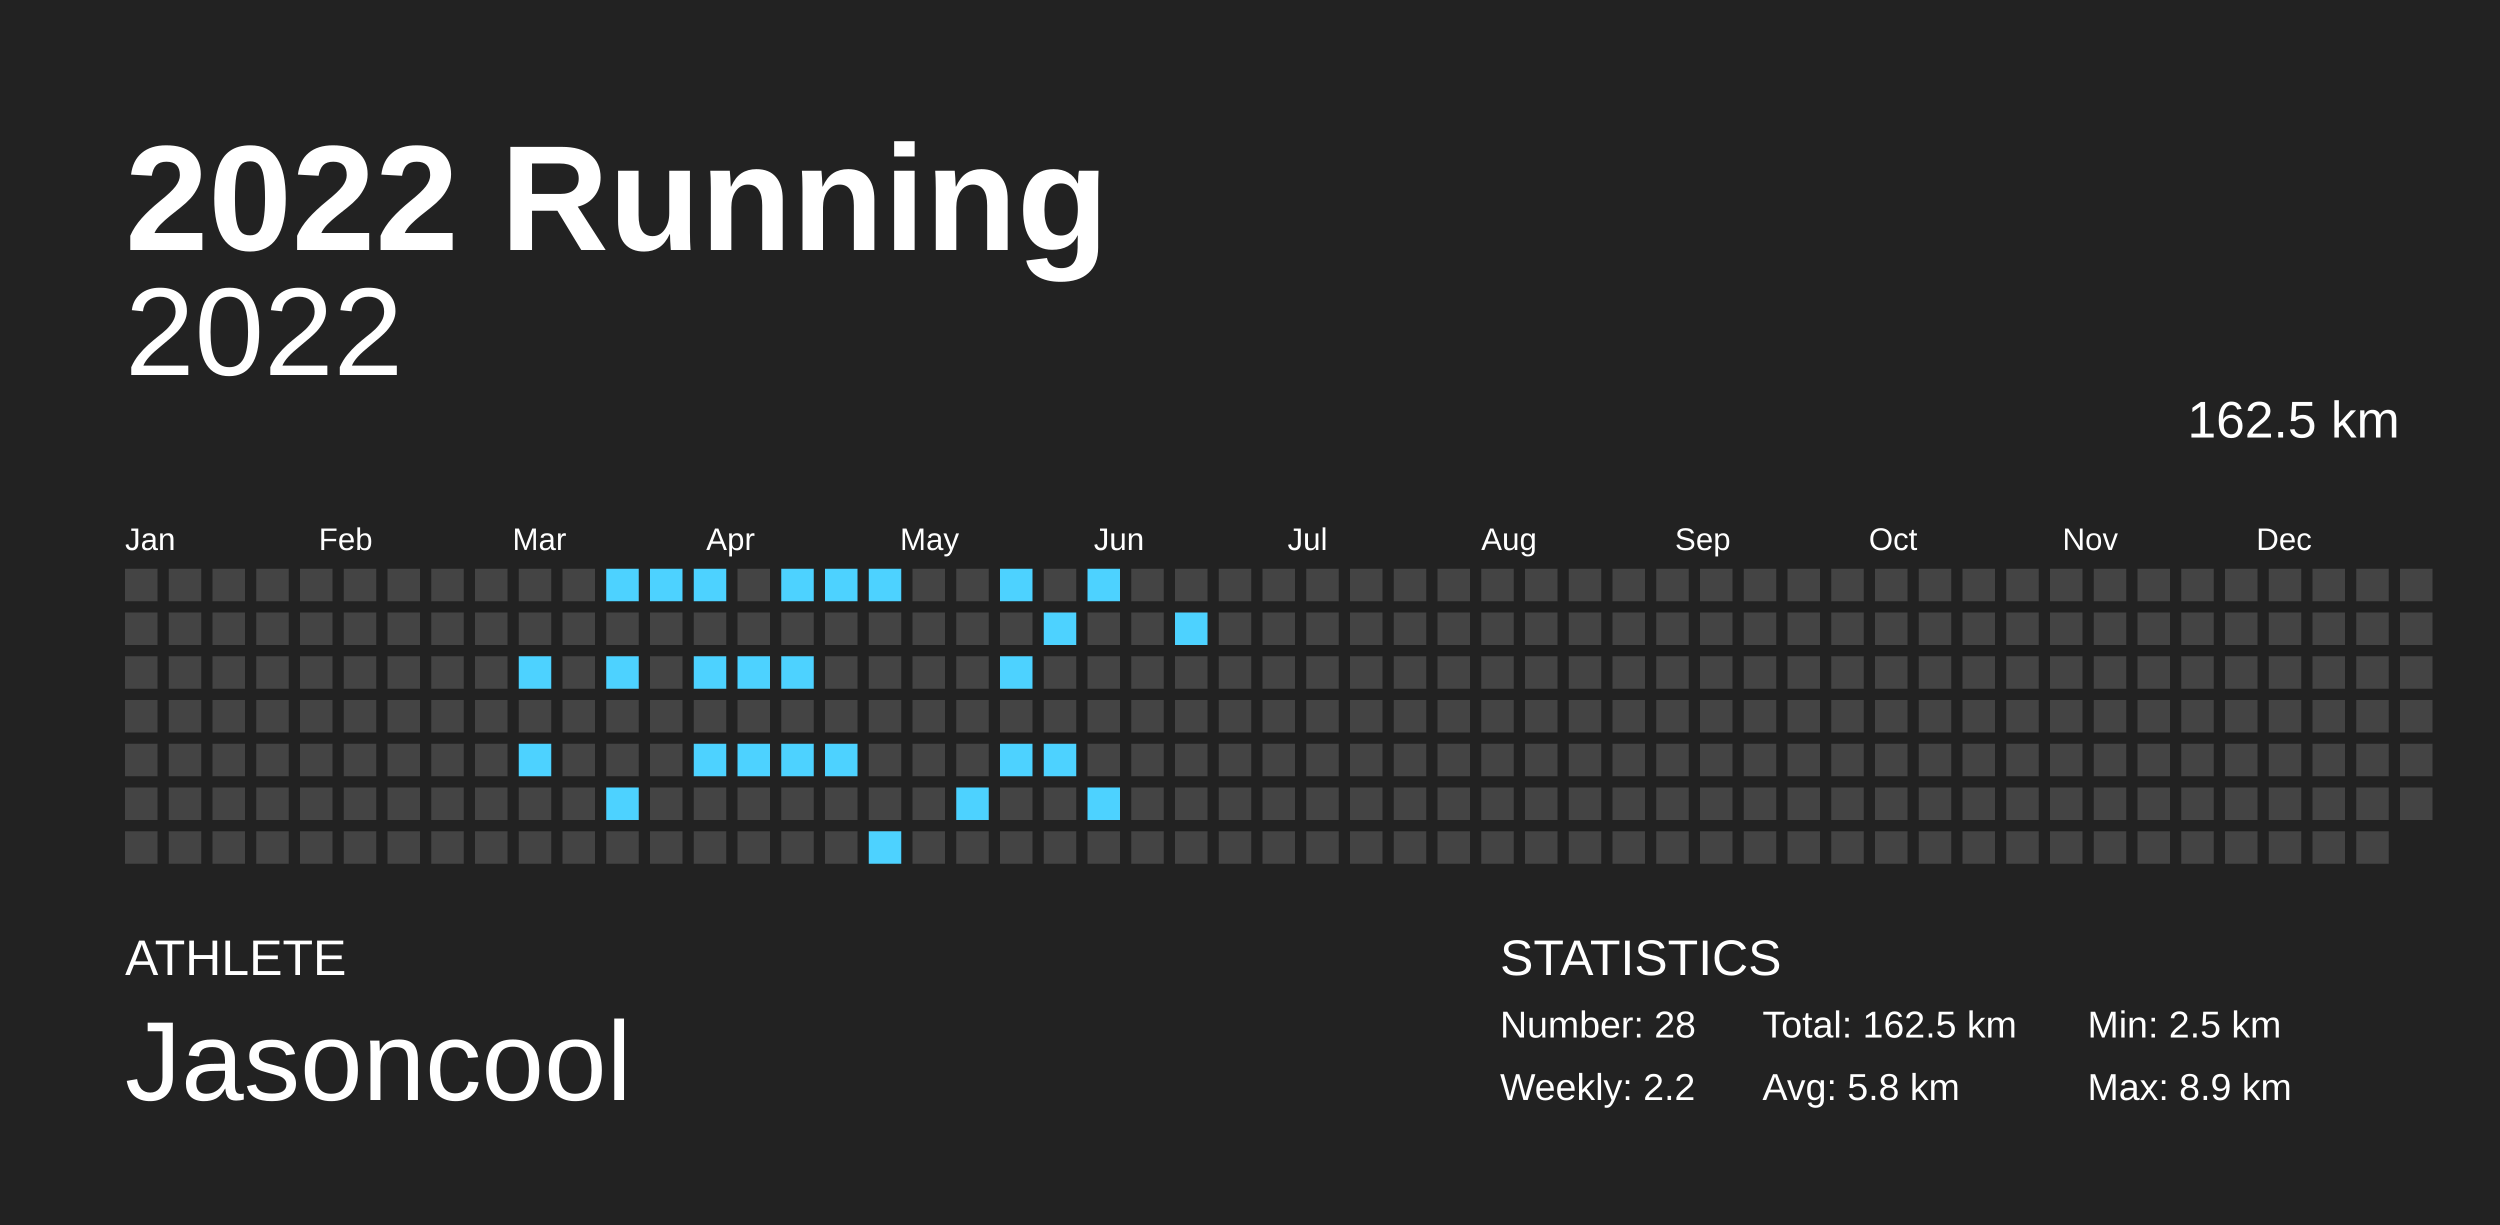
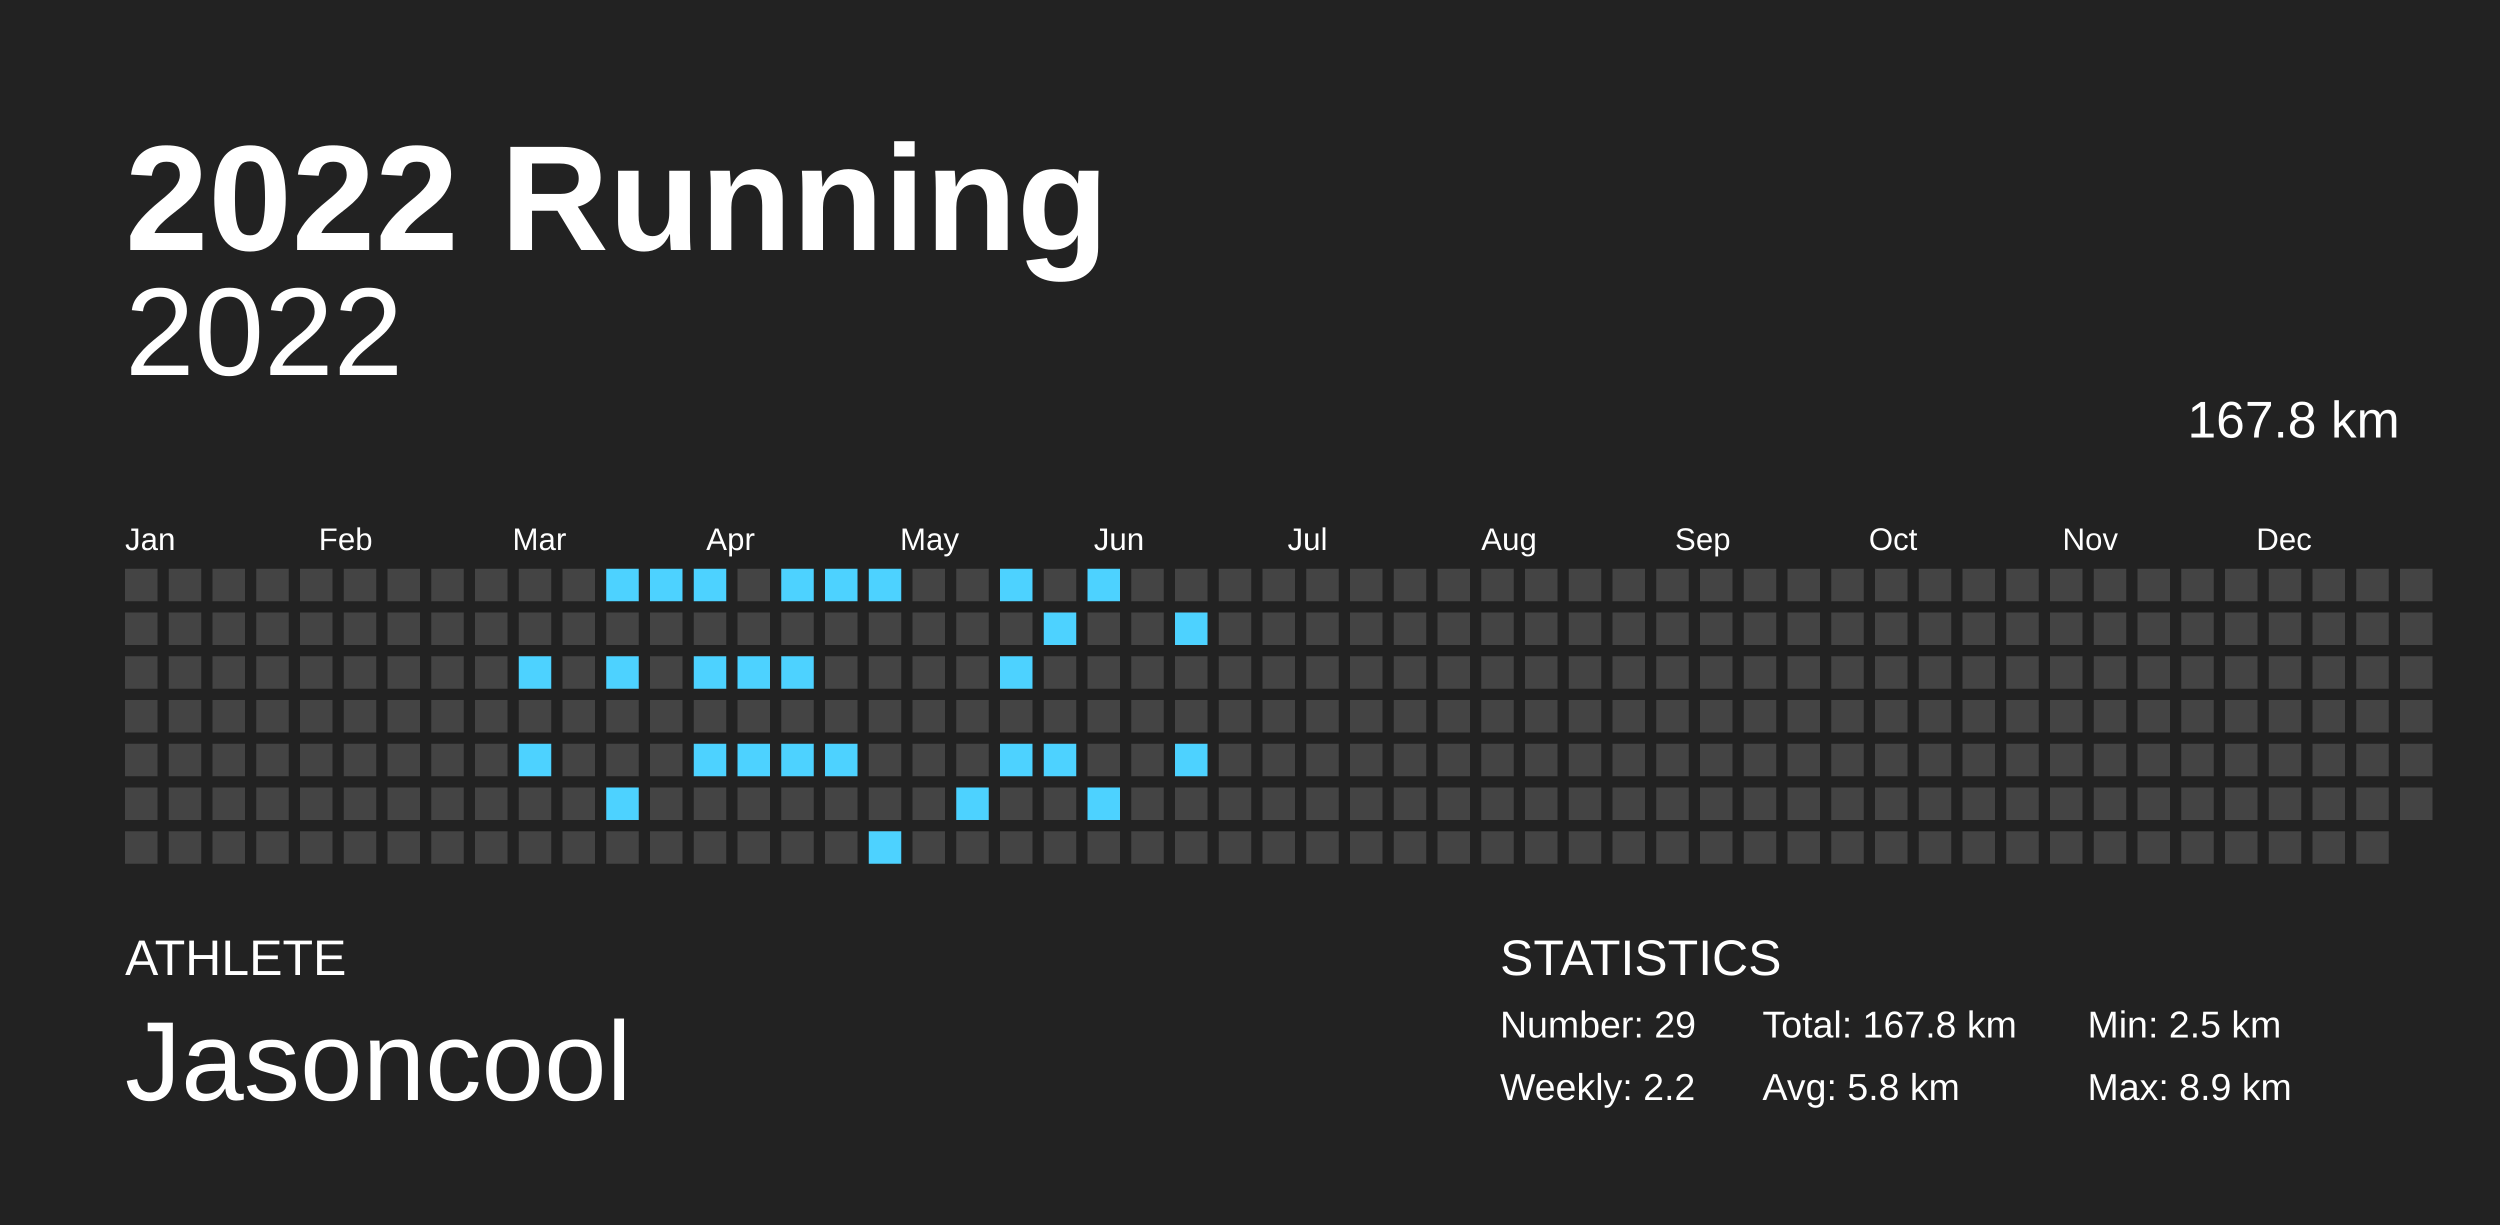
<svg xmlns="http://www.w3.org/2000/svg" baseProfile="full" height="98mm" version="1.1" viewBox="0,0,200,98" width="200mm">
  <defs />
  <rect fill="#222222" height="98" width="200" x="0" y="0" />
  <text fill="#FFFFFF" style="font-size:12px; font-family:Arial; font-weight:bold;" x="10" y="20">2022 Running</text>
  <text fill="#FFFFFF" style="font-size:4px; font-family:Arial" x="10" y="78">ATHLETE</text>
  <text fill="#FFFFFF" style="font-size:9px; font-family:Arial" x="10" y="88">Jasoncool</text>
  <text fill="#FFFFFF" style="font-size:4px; font-family:Arial" x="120" y="78">STATISTICS</text>
-   <text fill="#FFFFFF" style="font-size:3px; font-family:Arial" x="120" y="83">Number: 28</text>
+   <text fill="#FFFFFF" style="font-size:3px; font-family:Arial" x="120" y="83">Number: 29</text>
  <text fill="#FFFFFF" style="font-size:3px; font-family:Arial" x="120" y="88">Weekly: 2.2</text>
-   <text fill="#FFFFFF" style="font-size:3px; font-family:Arial" x="141" y="83">Total: 162.5 km</text>
+   <text fill="#FFFFFF" style="font-size:3px; font-family:Arial" x="141" y="83">Total: 167.8 km</text>
  <text fill="#FFFFFF" style="font-size:3px; font-family:Arial" x="141" y="88">Avg: 5.8 km</text>
  <text fill="#FFFFFF" style="font-size:3px; font-family:Arial" x="167" y="83">Min: 2.5 km</text>
  <text fill="#FFFFFF" style="font-size:3px; font-family:Arial" x="167" y="88">Max: 8.9 km</text>
  <text alignment-baseline="hanging" fill="#FFFFFF" style="font-size:10.0px; font-family:Arial;" x="10" y="30">2022</text>
-   <text alignment-baseline="hanging" fill="#FFFFFF" style="font-size:4.125px; font-family:Arial;" x="175" y="35">162.5 km</text>
+   <text alignment-baseline="hanging" fill="#FFFFFF" style="font-size:4.125px; font-family:Arial;" x="175" y="35">167.8 km</text>
  <text fill="#FFFFFF" style="font-size:2.5px; font-family:Arial" x="10.0" y="44">Jan</text>
  <text fill="#FFFFFF" style="font-size:2.5px; font-family:Arial" x="25.5" y="44">Feb</text>
  <text fill="#FFFFFF" style="font-size:2.5px; font-family:Arial" x="41.0" y="44">Mar</text>
  <text fill="#FFFFFF" style="font-size:2.5px; font-family:Arial" x="56.5" y="44">Apr</text>
  <text fill="#FFFFFF" style="font-size:2.5px; font-family:Arial" x="72.0" y="44">May</text>
  <text fill="#FFFFFF" style="font-size:2.5px; font-family:Arial" x="87.5" y="44">Jun</text>
  <text fill="#FFFFFF" style="font-size:2.5px; font-family:Arial" x="103.0" y="44">Jul</text>
  <text fill="#FFFFFF" style="font-size:2.5px; font-family:Arial" x="118.5" y="44">Aug</text>
  <text fill="#FFFFFF" style="font-size:2.5px; font-family:Arial" x="134.0" y="44">Sep</text>
  <text fill="#FFFFFF" style="font-size:2.5px; font-family:Arial" x="149.5" y="44">Oct</text>
  <text fill="#FFFFFF" style="font-size:2.5px; font-family:Arial" x="165.0" y="44">Nov</text>
  <text fill="#FFFFFF" style="font-size:2.5px; font-family:Arial" x="180.5" y="44">Dec</text>
  <rect fill="#444444" height="2.6" width="2.6" x="10.0" y="45.5" />
  <rect fill="#444444" height="2.6" width="2.6" x="10.0" y="49.0" />
  <rect fill="#444444" height="2.6" width="2.6" x="10.0" y="52.5" />
  <rect fill="#444444" height="2.6" width="2.6" x="10.0" y="56.0" />
  <rect fill="#444444" height="2.6" width="2.6" x="10.0" y="59.5" />
  <rect fill="#444444" height="2.6" width="2.6" x="10.0" y="63.0" />
  <rect fill="#444444" height="2.6" width="2.6" x="10.0" y="66.5" />
  <rect fill="#444444" height="2.6" width="2.6" x="13.5" y="45.5" />
  <rect fill="#444444" height="2.6" width="2.6" x="13.5" y="49.0" />
  <rect fill="#444444" height="2.6" width="2.6" x="13.5" y="52.5" />
  <rect fill="#444444" height="2.6" width="2.6" x="13.5" y="56.0" />
  <rect fill="#444444" height="2.6" width="2.6" x="13.5" y="59.5" />
  <rect fill="#444444" height="2.6" width="2.6" x="13.5" y="63.0" />
  <rect fill="#444444" height="2.6" width="2.6" x="13.5" y="66.5" />
  <rect fill="#444444" height="2.6" width="2.6" x="17.0" y="45.5" />
  <rect fill="#444444" height="2.6" width="2.6" x="17.0" y="49.0" />
  <rect fill="#444444" height="2.6" width="2.6" x="17.0" y="52.5" />
  <rect fill="#444444" height="2.6" width="2.6" x="17.0" y="56.0" />
  <rect fill="#444444" height="2.6" width="2.6" x="17.0" y="59.5" />
  <rect fill="#444444" height="2.6" width="2.6" x="17.0" y="63.0" />
  <rect fill="#444444" height="2.6" width="2.6" x="17.0" y="66.5" />
  <rect fill="#444444" height="2.6" width="2.6" x="20.5" y="45.5" />
  <rect fill="#444444" height="2.6" width="2.6" x="20.5" y="49.0" />
  <rect fill="#444444" height="2.6" width="2.6" x="20.5" y="52.5" />
  <rect fill="#444444" height="2.6" width="2.6" x="20.5" y="56.0" />
  <rect fill="#444444" height="2.6" width="2.6" x="20.5" y="59.5" />
  <rect fill="#444444" height="2.6" width="2.6" x="20.5" y="63.0" />
  <rect fill="#444444" height="2.6" width="2.6" x="20.5" y="66.5" />
  <rect fill="#444444" height="2.6" width="2.6" x="24.0" y="45.5" />
  <rect fill="#444444" height="2.6" width="2.6" x="24.0" y="49.0" />
  <rect fill="#444444" height="2.6" width="2.6" x="24.0" y="52.5" />
  <rect fill="#444444" height="2.6" width="2.6" x="24.0" y="56.0" />
  <rect fill="#444444" height="2.6" width="2.6" x="24.0" y="59.5" />
  <rect fill="#444444" height="2.6" width="2.6" x="24.0" y="63.0" />
  <rect fill="#444444" height="2.6" width="2.6" x="24.0" y="66.5" />
  <rect fill="#444444" height="2.6" width="2.6" x="27.5" y="45.5" />
  <rect fill="#444444" height="2.6" width="2.6" x="27.5" y="49.0" />
  <rect fill="#444444" height="2.6" width="2.6" x="27.5" y="52.5" />
  <rect fill="#444444" height="2.6" width="2.6" x="27.5" y="56.0" />
  <rect fill="#444444" height="2.6" width="2.6" x="27.5" y="59.5" />
  <rect fill="#444444" height="2.6" width="2.6" x="27.5" y="63.0" />
  <rect fill="#444444" height="2.6" width="2.6" x="27.5" y="66.5" />
  <rect fill="#444444" height="2.6" width="2.6" x="31.0" y="45.5" />
  <rect fill="#444444" height="2.6" width="2.6" x="31.0" y="49.0" />
  <rect fill="#444444" height="2.6" width="2.6" x="31.0" y="52.5" />
  <rect fill="#444444" height="2.6" width="2.6" x="31.0" y="56.0" />
  <rect fill="#444444" height="2.6" width="2.6" x="31.0" y="59.5" />
  <rect fill="#444444" height="2.6" width="2.6" x="31.0" y="63.0" />
  <rect fill="#444444" height="2.6" width="2.6" x="31.0" y="66.5" />
  <rect fill="#444444" height="2.6" width="2.6" x="34.5" y="45.5" />
  <rect fill="#444444" height="2.6" width="2.6" x="34.5" y="49.0" />
  <rect fill="#444444" height="2.6" width="2.6" x="34.5" y="52.5" />
  <rect fill="#444444" height="2.6" width="2.6" x="34.5" y="56.0" />
  <rect fill="#444444" height="2.6" width="2.6" x="34.5" y="59.5" />
  <rect fill="#444444" height="2.6" width="2.6" x="34.5" y="63.0" />
  <rect fill="#444444" height="2.6" width="2.6" x="34.5" y="66.5" />
  <rect fill="#444444" height="2.6" width="2.6" x="38.0" y="45.5" />
  <rect fill="#444444" height="2.6" width="2.6" x="38.0" y="49.0" />
  <rect fill="#444444" height="2.6" width="2.6" x="38.0" y="52.5" />
  <rect fill="#444444" height="2.6" width="2.6" x="38.0" y="56.0" />
  <rect fill="#444444" height="2.6" width="2.6" x="38.0" y="59.5" />
  <rect fill="#444444" height="2.6" width="2.6" x="38.0" y="63.0" />
  <rect fill="#444444" height="2.6" width="2.6" x="38.0" y="66.5" />
  <rect fill="#444444" height="2.6" width="2.6" x="41.5" y="45.5" />
  <rect fill="#444444" height="2.6" width="2.6" x="41.5" y="49.0" />
  <rect fill="#4dd2ff" height="2.6" width="2.6" x="41.5" y="52.5" />
  <rect fill="#444444" height="2.6" width="2.6" x="41.5" y="56.0" />
  <rect fill="#4dd2ff" height="2.6" width="2.6" x="41.5" y="59.5" />
  <rect fill="#444444" height="2.6" width="2.6" x="41.5" y="63.0" />
  <rect fill="#444444" height="2.6" width="2.6" x="41.5" y="66.5" />
  <rect fill="#444444" height="2.6" width="2.6" x="45.0" y="45.5" />
  <rect fill="#444444" height="2.6" width="2.6" x="45.0" y="49.0" />
  <rect fill="#444444" height="2.6" width="2.6" x="45.0" y="52.5" />
  <rect fill="#444444" height="2.6" width="2.6" x="45.0" y="56.0" />
  <rect fill="#444444" height="2.6" width="2.6" x="45.0" y="59.5" />
  <rect fill="#444444" height="2.6" width="2.6" x="45.0" y="63.0" />
  <rect fill="#444444" height="2.6" width="2.6" x="45.0" y="66.5" />
  <rect fill="#4dd2ff" height="2.6" width="2.6" x="48.5" y="45.5" />
  <rect fill="#444444" height="2.6" width="2.6" x="48.5" y="49.0" />
  <rect fill="#4dd2ff" height="2.6" width="2.6" x="48.5" y="52.5" />
  <rect fill="#444444" height="2.6" width="2.6" x="48.5" y="56.0" />
  <rect fill="#444444" height="2.6" width="2.6" x="48.5" y="59.5" />
  <rect fill="#4dd2ff" height="2.6" width="2.6" x="48.5" y="63.0" />
  <rect fill="#444444" height="2.6" width="2.6" x="48.5" y="66.5" />
  <rect fill="#4dd2ff" height="2.6" width="2.6" x="52.0" y="45.5" />
  <rect fill="#444444" height="2.6" width="2.6" x="52.0" y="49.0" />
  <rect fill="#444444" height="2.6" width="2.6" x="52.0" y="52.5" />
  <rect fill="#444444" height="2.6" width="2.6" x="52.0" y="56.0" />
  <rect fill="#444444" height="2.6" width="2.6" x="52.0" y="59.5" />
  <rect fill="#444444" height="2.6" width="2.6" x="52.0" y="63.0" />
  <rect fill="#444444" height="2.6" width="2.6" x="52.0" y="66.5" />
  <rect fill="#4dd2ff" height="2.6" width="2.6" x="55.5" y="45.5" />
  <rect fill="#444444" height="2.6" width="2.6" x="55.5" y="49.0" />
  <rect fill="#4dd2ff" height="2.6" width="2.6" x="55.5" y="52.5" />
  <rect fill="#444444" height="2.6" width="2.6" x="55.5" y="56.0" />
  <rect fill="#4dd2ff" height="2.6" width="2.6" x="55.5" y="59.5" />
  <rect fill="#444444" height="2.6" width="2.6" x="55.5" y="63.0" />
  <rect fill="#444444" height="2.6" width="2.6" x="55.5" y="66.5" />
  <rect fill="#444444" height="2.6" width="2.6" x="59.0" y="45.5" />
  <rect fill="#444444" height="2.6" width="2.6" x="59.0" y="49.0" />
  <rect fill="#4dd2ff" height="2.6" width="2.6" x="59.0" y="52.5" />
  <rect fill="#444444" height="2.6" width="2.6" x="59.0" y="56.0" />
  <rect fill="#4dd2ff" height="2.6" width="2.6" x="59.0" y="59.5" />
  <rect fill="#444444" height="2.6" width="2.6" x="59.0" y="63.0" />
  <rect fill="#444444" height="2.6" width="2.6" x="59.0" y="66.5" />
  <rect fill="#4dd2ff" height="2.6" width="2.6" x="62.5" y="45.5" />
  <rect fill="#444444" height="2.6" width="2.6" x="62.5" y="49.0" />
  <rect fill="#4dd2ff" height="2.6" width="2.6" x="62.5" y="52.5" />
  <rect fill="#444444" height="2.6" width="2.6" x="62.5" y="56.0" />
  <rect fill="#4dd2ff" height="2.6" width="2.6" x="62.5" y="59.5" />
  <rect fill="#444444" height="2.6" width="2.6" x="62.5" y="63.0" />
  <rect fill="#444444" height="2.6" width="2.6" x="62.5" y="66.5" />
  <rect fill="#4dd2ff" height="2.6" width="2.6" x="66.0" y="45.5" />
  <rect fill="#444444" height="2.6" width="2.6" x="66.0" y="49.0" />
  <rect fill="#444444" height="2.6" width="2.6" x="66.0" y="52.5" />
  <rect fill="#444444" height="2.6" width="2.6" x="66.0" y="56.0" />
  <rect fill="#4dd2ff" height="2.6" width="2.6" x="66.0" y="59.5" />
  <rect fill="#444444" height="2.6" width="2.6" x="66.0" y="63.0" />
  <rect fill="#444444" height="2.6" width="2.6" x="66.0" y="66.5" />
  <rect fill="#4dd2ff" height="2.6" width="2.6" x="69.5" y="45.5" />
  <rect fill="#444444" height="2.6" width="2.6" x="69.5" y="49.0" />
  <rect fill="#444444" height="2.6" width="2.6" x="69.5" y="52.5" />
  <rect fill="#444444" height="2.6" width="2.6" x="69.5" y="56.0" />
  <rect fill="#444444" height="2.6" width="2.6" x="69.5" y="59.5" />
  <rect fill="#444444" height="2.6" width="2.6" x="69.5" y="63.0" />
  <rect fill="#4dd2ff" height="2.6" width="2.6" x="69.5" y="66.5" />
  <rect fill="#444444" height="2.6" width="2.6" x="73.0" y="45.5" />
  <rect fill="#444444" height="2.6" width="2.6" x="73.0" y="49.0" />
  <rect fill="#444444" height="2.6" width="2.6" x="73.0" y="52.5" />
  <rect fill="#444444" height="2.6" width="2.6" x="73.0" y="56.0" />
  <rect fill="#444444" height="2.6" width="2.6" x="73.0" y="59.5" />
  <rect fill="#444444" height="2.6" width="2.6" x="73.0" y="63.0" />
  <rect fill="#444444" height="2.6" width="2.6" x="73.0" y="66.5" />
  <rect fill="#444444" height="2.6" width="2.6" x="76.5" y="45.5" />
  <rect fill="#444444" height="2.6" width="2.6" x="76.5" y="49.0" />
  <rect fill="#444444" height="2.6" width="2.6" x="76.5" y="52.5" />
  <rect fill="#444444" height="2.6" width="2.6" x="76.5" y="56.0" />
  <rect fill="#444444" height="2.6" width="2.6" x="76.5" y="59.5" />
  <rect fill="#4dd2ff" height="2.6" width="2.6" x="76.5" y="63.0" />
  <rect fill="#444444" height="2.6" width="2.6" x="76.5" y="66.5" />
  <rect fill="#4dd2ff" height="2.6" width="2.6" x="80.0" y="45.5" />
  <rect fill="#444444" height="2.6" width="2.6" x="80.0" y="49.0" />
  <rect fill="#4dd2ff" height="2.6" width="2.6" x="80.0" y="52.5" />
  <rect fill="#444444" height="2.6" width="2.6" x="80.0" y="56.0" />
  <rect fill="#4dd2ff" height="2.6" width="2.6" x="80.0" y="59.5" />
  <rect fill="#444444" height="2.6" width="2.6" x="80.0" y="63.0" />
  <rect fill="#444444" height="2.6" width="2.6" x="80.0" y="66.5" />
  <rect fill="#444444" height="2.6" width="2.6" x="83.5" y="45.5" />
  <rect fill="#4dd2ff" height="2.6" width="2.6" x="83.5" y="49.0" />
  <rect fill="#444444" height="2.6" width="2.6" x="83.5" y="52.5" />
  <rect fill="#444444" height="2.6" width="2.6" x="83.5" y="56.0" />
  <rect fill="#4dd2ff" height="2.6" width="2.6" x="83.5" y="59.5" />
  <rect fill="#444444" height="2.6" width="2.6" x="83.5" y="63.0" />
  <rect fill="#444444" height="2.6" width="2.6" x="83.5" y="66.5" />
  <rect fill="#4dd2ff" height="2.6" width="2.6" x="87.0" y="45.5" />
  <rect fill="#444444" height="2.6" width="2.6" x="87.0" y="49.0" />
  <rect fill="#444444" height="2.6" width="2.6" x="87.0" y="52.5" />
  <rect fill="#444444" height="2.6" width="2.6" x="87.0" y="56.0" />
  <rect fill="#444444" height="2.6" width="2.6" x="87.0" y="59.5" />
  <rect fill="#4dd2ff" height="2.6" width="2.6" x="87.0" y="63.0" />
  <rect fill="#444444" height="2.6" width="2.6" x="87.0" y="66.5" />
  <rect fill="#444444" height="2.6" width="2.6" x="90.5" y="45.5" />
  <rect fill="#444444" height="2.6" width="2.6" x="90.5" y="49.0" />
  <rect fill="#444444" height="2.6" width="2.6" x="90.5" y="52.5" />
  <rect fill="#444444" height="2.6" width="2.6" x="90.5" y="56.0" />
  <rect fill="#444444" height="2.6" width="2.6" x="90.5" y="59.5" />
  <rect fill="#444444" height="2.6" width="2.6" x="90.5" y="63.0" />
  <rect fill="#444444" height="2.6" width="2.6" x="90.5" y="66.5" />
  <rect fill="#444444" height="2.6" width="2.6" x="94.0" y="45.5" />
  <rect fill="#4dd2ff" height="2.6" width="2.6" x="94.0" y="49.0" />
  <rect fill="#444444" height="2.6" width="2.6" x="94.0" y="52.5" />
  <rect fill="#444444" height="2.6" width="2.6" x="94.0" y="56.0" />
-   <rect fill="#444444" height="2.6" width="2.6" x="94.0" y="59.5" />
+   <rect fill="#4dd2ff" height="2.6" width="2.6" x="94.0" y="59.5" />
  <rect fill="#444444" height="2.6" width="2.6" x="94.0" y="63.0" />
  <rect fill="#444444" height="2.6" width="2.6" x="94.0" y="66.5" />
  <rect fill="#444444" height="2.6" width="2.6" x="97.5" y="45.5" />
  <rect fill="#444444" height="2.6" width="2.6" x="97.5" y="49.0" />
  <rect fill="#444444" height="2.6" width="2.6" x="97.5" y="52.5" />
  <rect fill="#444444" height="2.6" width="2.6" x="97.5" y="56.0" />
  <rect fill="#444444" height="2.6" width="2.6" x="97.5" y="59.5" />
  <rect fill="#444444" height="2.6" width="2.6" x="97.5" y="63.0" />
  <rect fill="#444444" height="2.6" width="2.6" x="97.5" y="66.5" />
  <rect fill="#444444" height="2.6" width="2.6" x="101.0" y="45.5" />
  <rect fill="#444444" height="2.6" width="2.6" x="101.0" y="49.0" />
  <rect fill="#444444" height="2.6" width="2.6" x="101.0" y="52.5" />
  <rect fill="#444444" height="2.6" width="2.6" x="101.0" y="56.0" />
  <rect fill="#444444" height="2.6" width="2.6" x="101.0" y="59.5" />
  <rect fill="#444444" height="2.6" width="2.6" x="101.0" y="63.0" />
  <rect fill="#444444" height="2.6" width="2.6" x="101.0" y="66.5" />
  <rect fill="#444444" height="2.6" width="2.6" x="104.5" y="45.5" />
  <rect fill="#444444" height="2.6" width="2.6" x="104.5" y="49.0" />
  <rect fill="#444444" height="2.6" width="2.6" x="104.5" y="52.5" />
  <rect fill="#444444" height="2.6" width="2.6" x="104.5" y="56.0" />
  <rect fill="#444444" height="2.6" width="2.6" x="104.5" y="59.5" />
  <rect fill="#444444" height="2.6" width="2.6" x="104.5" y="63.0" />
  <rect fill="#444444" height="2.6" width="2.6" x="104.5" y="66.5" />
  <rect fill="#444444" height="2.6" width="2.6" x="108.0" y="45.5" />
  <rect fill="#444444" height="2.6" width="2.6" x="108.0" y="49.0" />
  <rect fill="#444444" height="2.6" width="2.6" x="108.0" y="52.5" />
  <rect fill="#444444" height="2.6" width="2.6" x="108.0" y="56.0" />
  <rect fill="#444444" height="2.6" width="2.6" x="108.0" y="59.5" />
  <rect fill="#444444" height="2.6" width="2.6" x="108.0" y="63.0" />
  <rect fill="#444444" height="2.6" width="2.6" x="108.0" y="66.5" />
  <rect fill="#444444" height="2.6" width="2.6" x="111.5" y="45.5" />
  <rect fill="#444444" height="2.6" width="2.6" x="111.5" y="49.0" />
  <rect fill="#444444" height="2.6" width="2.6" x="111.5" y="52.5" />
  <rect fill="#444444" height="2.6" width="2.6" x="111.5" y="56.0" />
  <rect fill="#444444" height="2.6" width="2.6" x="111.5" y="59.5" />
  <rect fill="#444444" height="2.6" width="2.6" x="111.5" y="63.0" />
  <rect fill="#444444" height="2.6" width="2.6" x="111.5" y="66.5" />
  <rect fill="#444444" height="2.6" width="2.6" x="115.0" y="45.5" />
  <rect fill="#444444" height="2.6" width="2.6" x="115.0" y="49.0" />
  <rect fill="#444444" height="2.6" width="2.6" x="115.0" y="52.5" />
  <rect fill="#444444" height="2.6" width="2.6" x="115.0" y="56.0" />
  <rect fill="#444444" height="2.6" width="2.6" x="115.0" y="59.5" />
  <rect fill="#444444" height="2.6" width="2.6" x="115.0" y="63.0" />
  <rect fill="#444444" height="2.6" width="2.6" x="115.0" y="66.5" />
  <rect fill="#444444" height="2.6" width="2.6" x="118.5" y="45.5" />
  <rect fill="#444444" height="2.6" width="2.6" x="118.5" y="49.0" />
  <rect fill="#444444" height="2.6" width="2.6" x="118.5" y="52.5" />
  <rect fill="#444444" height="2.6" width="2.6" x="118.5" y="56.0" />
  <rect fill="#444444" height="2.6" width="2.6" x="118.5" y="59.5" />
  <rect fill="#444444" height="2.6" width="2.6" x="118.5" y="63.0" />
  <rect fill="#444444" height="2.6" width="2.6" x="118.5" y="66.5" />
  <rect fill="#444444" height="2.6" width="2.6" x="122.0" y="45.5" />
  <rect fill="#444444" height="2.6" width="2.6" x="122.0" y="49.0" />
  <rect fill="#444444" height="2.6" width="2.6" x="122.0" y="52.5" />
  <rect fill="#444444" height="2.6" width="2.6" x="122.0" y="56.0" />
  <rect fill="#444444" height="2.6" width="2.6" x="122.0" y="59.5" />
  <rect fill="#444444" height="2.6" width="2.6" x="122.0" y="63.0" />
  <rect fill="#444444" height="2.6" width="2.6" x="122.0" y="66.5" />
  <rect fill="#444444" height="2.6" width="2.6" x="125.5" y="45.5" />
  <rect fill="#444444" height="2.6" width="2.6" x="125.5" y="49.0" />
  <rect fill="#444444" height="2.6" width="2.6" x="125.5" y="52.5" />
  <rect fill="#444444" height="2.6" width="2.6" x="125.5" y="56.0" />
  <rect fill="#444444" height="2.6" width="2.6" x="125.5" y="59.5" />
  <rect fill="#444444" height="2.6" width="2.6" x="125.5" y="63.0" />
  <rect fill="#444444" height="2.6" width="2.6" x="125.5" y="66.5" />
  <rect fill="#444444" height="2.6" width="2.6" x="129.0" y="45.5" />
  <rect fill="#444444" height="2.6" width="2.6" x="129.0" y="49.0" />
  <rect fill="#444444" height="2.6" width="2.6" x="129.0" y="52.5" />
  <rect fill="#444444" height="2.6" width="2.6" x="129.0" y="56.0" />
  <rect fill="#444444" height="2.6" width="2.6" x="129.0" y="59.5" />
  <rect fill="#444444" height="2.6" width="2.6" x="129.0" y="63.0" />
  <rect fill="#444444" height="2.6" width="2.6" x="129.0" y="66.5" />
  <rect fill="#444444" height="2.6" width="2.6" x="132.5" y="45.5" />
  <rect fill="#444444" height="2.6" width="2.6" x="132.5" y="49.0" />
  <rect fill="#444444" height="2.6" width="2.6" x="132.5" y="52.5" />
  <rect fill="#444444" height="2.6" width="2.6" x="132.5" y="56.0" />
  <rect fill="#444444" height="2.6" width="2.6" x="132.5" y="59.5" />
  <rect fill="#444444" height="2.6" width="2.6" x="132.5" y="63.0" />
  <rect fill="#444444" height="2.6" width="2.6" x="132.5" y="66.5" />
  <rect fill="#444444" height="2.6" width="2.6" x="136.0" y="45.5" />
  <rect fill="#444444" height="2.6" width="2.6" x="136.0" y="49.0" />
  <rect fill="#444444" height="2.6" width="2.6" x="136.0" y="52.5" />
  <rect fill="#444444" height="2.6" width="2.6" x="136.0" y="56.0" />
  <rect fill="#444444" height="2.6" width="2.6" x="136.0" y="59.5" />
  <rect fill="#444444" height="2.6" width="2.6" x="136.0" y="63.0" />
  <rect fill="#444444" height="2.6" width="2.6" x="136.0" y="66.5" />
  <rect fill="#444444" height="2.6" width="2.6" x="139.5" y="45.5" />
  <rect fill="#444444" height="2.6" width="2.6" x="139.5" y="49.0" />
  <rect fill="#444444" height="2.6" width="2.6" x="139.5" y="52.5" />
  <rect fill="#444444" height="2.6" width="2.6" x="139.5" y="56.0" />
  <rect fill="#444444" height="2.6" width="2.6" x="139.5" y="59.5" />
  <rect fill="#444444" height="2.6" width="2.6" x="139.5" y="63.0" />
  <rect fill="#444444" height="2.6" width="2.6" x="139.5" y="66.5" />
  <rect fill="#444444" height="2.6" width="2.6" x="143.0" y="45.5" />
  <rect fill="#444444" height="2.6" width="2.6" x="143.0" y="49.0" />
  <rect fill="#444444" height="2.6" width="2.6" x="143.0" y="52.5" />
  <rect fill="#444444" height="2.6" width="2.6" x="143.0" y="56.0" />
  <rect fill="#444444" height="2.6" width="2.6" x="143.0" y="59.5" />
  <rect fill="#444444" height="2.6" width="2.6" x="143.0" y="63.0" />
  <rect fill="#444444" height="2.6" width="2.6" x="143.0" y="66.5" />
  <rect fill="#444444" height="2.6" width="2.6" x="146.5" y="45.5" />
  <rect fill="#444444" height="2.6" width="2.6" x="146.5" y="49.0" />
  <rect fill="#444444" height="2.6" width="2.6" x="146.5" y="52.5" />
  <rect fill="#444444" height="2.6" width="2.6" x="146.5" y="56.0" />
  <rect fill="#444444" height="2.6" width="2.6" x="146.5" y="59.5" />
  <rect fill="#444444" height="2.6" width="2.6" x="146.5" y="63.0" />
  <rect fill="#444444" height="2.6" width="2.6" x="146.5" y="66.5" />
  <rect fill="#444444" height="2.6" width="2.6" x="150.0" y="45.5" />
  <rect fill="#444444" height="2.6" width="2.6" x="150.0" y="49.0" />
  <rect fill="#444444" height="2.6" width="2.6" x="150.0" y="52.5" />
  <rect fill="#444444" height="2.6" width="2.6" x="150.0" y="56.0" />
  <rect fill="#444444" height="2.6" width="2.6" x="150.0" y="59.5" />
  <rect fill="#444444" height="2.6" width="2.6" x="150.0" y="63.0" />
  <rect fill="#444444" height="2.6" width="2.6" x="150.0" y="66.5" />
  <rect fill="#444444" height="2.6" width="2.6" x="153.5" y="45.5" />
  <rect fill="#444444" height="2.6" width="2.6" x="153.5" y="49.0" />
  <rect fill="#444444" height="2.6" width="2.6" x="153.5" y="52.5" />
  <rect fill="#444444" height="2.6" width="2.6" x="153.5" y="56.0" />
  <rect fill="#444444" height="2.6" width="2.6" x="153.5" y="59.5" />
  <rect fill="#444444" height="2.6" width="2.6" x="153.5" y="63.0" />
  <rect fill="#444444" height="2.6" width="2.6" x="153.5" y="66.5" />
  <rect fill="#444444" height="2.6" width="2.6" x="157.0" y="45.5" />
  <rect fill="#444444" height="2.6" width="2.6" x="157.0" y="49.0" />
  <rect fill="#444444" height="2.6" width="2.6" x="157.0" y="52.5" />
  <rect fill="#444444" height="2.6" width="2.6" x="157.0" y="56.0" />
  <rect fill="#444444" height="2.6" width="2.6" x="157.0" y="59.5" />
  <rect fill="#444444" height="2.6" width="2.6" x="157.0" y="63.0" />
  <rect fill="#444444" height="2.6" width="2.6" x="157.0" y="66.5" />
  <rect fill="#444444" height="2.6" width="2.6" x="160.5" y="45.5" />
  <rect fill="#444444" height="2.6" width="2.6" x="160.5" y="49.0" />
  <rect fill="#444444" height="2.6" width="2.6" x="160.5" y="52.5" />
  <rect fill="#444444" height="2.6" width="2.6" x="160.5" y="56.0" />
  <rect fill="#444444" height="2.6" width="2.6" x="160.5" y="59.5" />
  <rect fill="#444444" height="2.6" width="2.6" x="160.5" y="63.0" />
  <rect fill="#444444" height="2.6" width="2.6" x="160.5" y="66.5" />
  <rect fill="#444444" height="2.6" width="2.6" x="164.0" y="45.5" />
  <rect fill="#444444" height="2.6" width="2.6" x="164.0" y="49.0" />
  <rect fill="#444444" height="2.6" width="2.6" x="164.0" y="52.5" />
  <rect fill="#444444" height="2.6" width="2.6" x="164.0" y="56.0" />
  <rect fill="#444444" height="2.6" width="2.6" x="164.0" y="59.5" />
  <rect fill="#444444" height="2.6" width="2.6" x="164.0" y="63.0" />
  <rect fill="#444444" height="2.6" width="2.6" x="164.0" y="66.5" />
  <rect fill="#444444" height="2.6" width="2.6" x="167.5" y="45.5" />
  <rect fill="#444444" height="2.6" width="2.6" x="167.5" y="49.0" />
  <rect fill="#444444" height="2.6" width="2.6" x="167.5" y="52.5" />
  <rect fill="#444444" height="2.6" width="2.6" x="167.5" y="56.0" />
  <rect fill="#444444" height="2.6" width="2.6" x="167.5" y="59.5" />
  <rect fill="#444444" height="2.6" width="2.6" x="167.5" y="63.0" />
  <rect fill="#444444" height="2.6" width="2.6" x="167.5" y="66.5" />
  <rect fill="#444444" height="2.6" width="2.6" x="171.0" y="45.5" />
  <rect fill="#444444" height="2.6" width="2.6" x="171.0" y="49.0" />
  <rect fill="#444444" height="2.6" width="2.6" x="171.0" y="52.5" />
  <rect fill="#444444" height="2.6" width="2.6" x="171.0" y="56.0" />
  <rect fill="#444444" height="2.6" width="2.6" x="171.0" y="59.5" />
  <rect fill="#444444" height="2.6" width="2.6" x="171.0" y="63.0" />
  <rect fill="#444444" height="2.6" width="2.6" x="171.0" y="66.5" />
  <rect fill="#444444" height="2.6" width="2.6" x="174.5" y="45.5" />
  <rect fill="#444444" height="2.6" width="2.6" x="174.5" y="49.0" />
  <rect fill="#444444" height="2.6" width="2.6" x="174.5" y="52.5" />
  <rect fill="#444444" height="2.6" width="2.6" x="174.5" y="56.0" />
  <rect fill="#444444" height="2.6" width="2.6" x="174.5" y="59.5" />
  <rect fill="#444444" height="2.6" width="2.6" x="174.5" y="63.0" />
  <rect fill="#444444" height="2.6" width="2.6" x="174.5" y="66.5" />
  <rect fill="#444444" height="2.6" width="2.6" x="178.0" y="45.5" />
  <rect fill="#444444" height="2.6" width="2.6" x="178.0" y="49.0" />
  <rect fill="#444444" height="2.6" width="2.6" x="178.0" y="52.5" />
  <rect fill="#444444" height="2.6" width="2.6" x="178.0" y="56.0" />
  <rect fill="#444444" height="2.6" width="2.6" x="178.0" y="59.5" />
  <rect fill="#444444" height="2.6" width="2.6" x="178.0" y="63.0" />
  <rect fill="#444444" height="2.6" width="2.6" x="178.0" y="66.5" />
  <rect fill="#444444" height="2.6" width="2.6" x="181.5" y="45.5" />
  <rect fill="#444444" height="2.6" width="2.6" x="181.5" y="49.0" />
  <rect fill="#444444" height="2.6" width="2.6" x="181.5" y="52.5" />
  <rect fill="#444444" height="2.6" width="2.6" x="181.5" y="56.0" />
  <rect fill="#444444" height="2.6" width="2.6" x="181.5" y="59.5" />
  <rect fill="#444444" height="2.6" width="2.6" x="181.5" y="63.0" />
  <rect fill="#444444" height="2.6" width="2.6" x="181.5" y="66.5" />
  <rect fill="#444444" height="2.6" width="2.6" x="185.0" y="45.5" />
  <rect fill="#444444" height="2.6" width="2.6" x="185.0" y="49.0" />
  <rect fill="#444444" height="2.6" width="2.6" x="185.0" y="52.5" />
  <rect fill="#444444" height="2.6" width="2.6" x="185.0" y="56.0" />
  <rect fill="#444444" height="2.6" width="2.6" x="185.0" y="59.5" />
  <rect fill="#444444" height="2.6" width="2.6" x="185.0" y="63.0" />
  <rect fill="#444444" height="2.6" width="2.6" x="185.0" y="66.5" />
  <rect fill="#444444" height="2.6" width="2.6" x="188.5" y="45.5" />
  <rect fill="#444444" height="2.6" width="2.6" x="188.5" y="49.0" />
  <rect fill="#444444" height="2.6" width="2.6" x="188.5" y="52.5" />
  <rect fill="#444444" height="2.6" width="2.6" x="188.5" y="56.0" />
  <rect fill="#444444" height="2.6" width="2.6" x="188.5" y="59.5" />
  <rect fill="#444444" height="2.6" width="2.6" x="188.5" y="63.0" />
  <rect fill="#444444" height="2.6" width="2.6" x="188.5" y="66.5" />
  <rect fill="#444444" height="2.6" width="2.6" x="192.0" y="45.5" />
  <rect fill="#444444" height="2.6" width="2.6" x="192.0" y="49.0" />
  <rect fill="#444444" height="2.6" width="2.6" x="192.0" y="52.5" />
  <rect fill="#444444" height="2.6" width="2.6" x="192.0" y="56.0" />
  <rect fill="#444444" height="2.6" width="2.6" x="192.0" y="59.5" />
  <rect fill="#444444" height="2.6" width="2.6" x="192.0" y="63.0" />
</svg>
